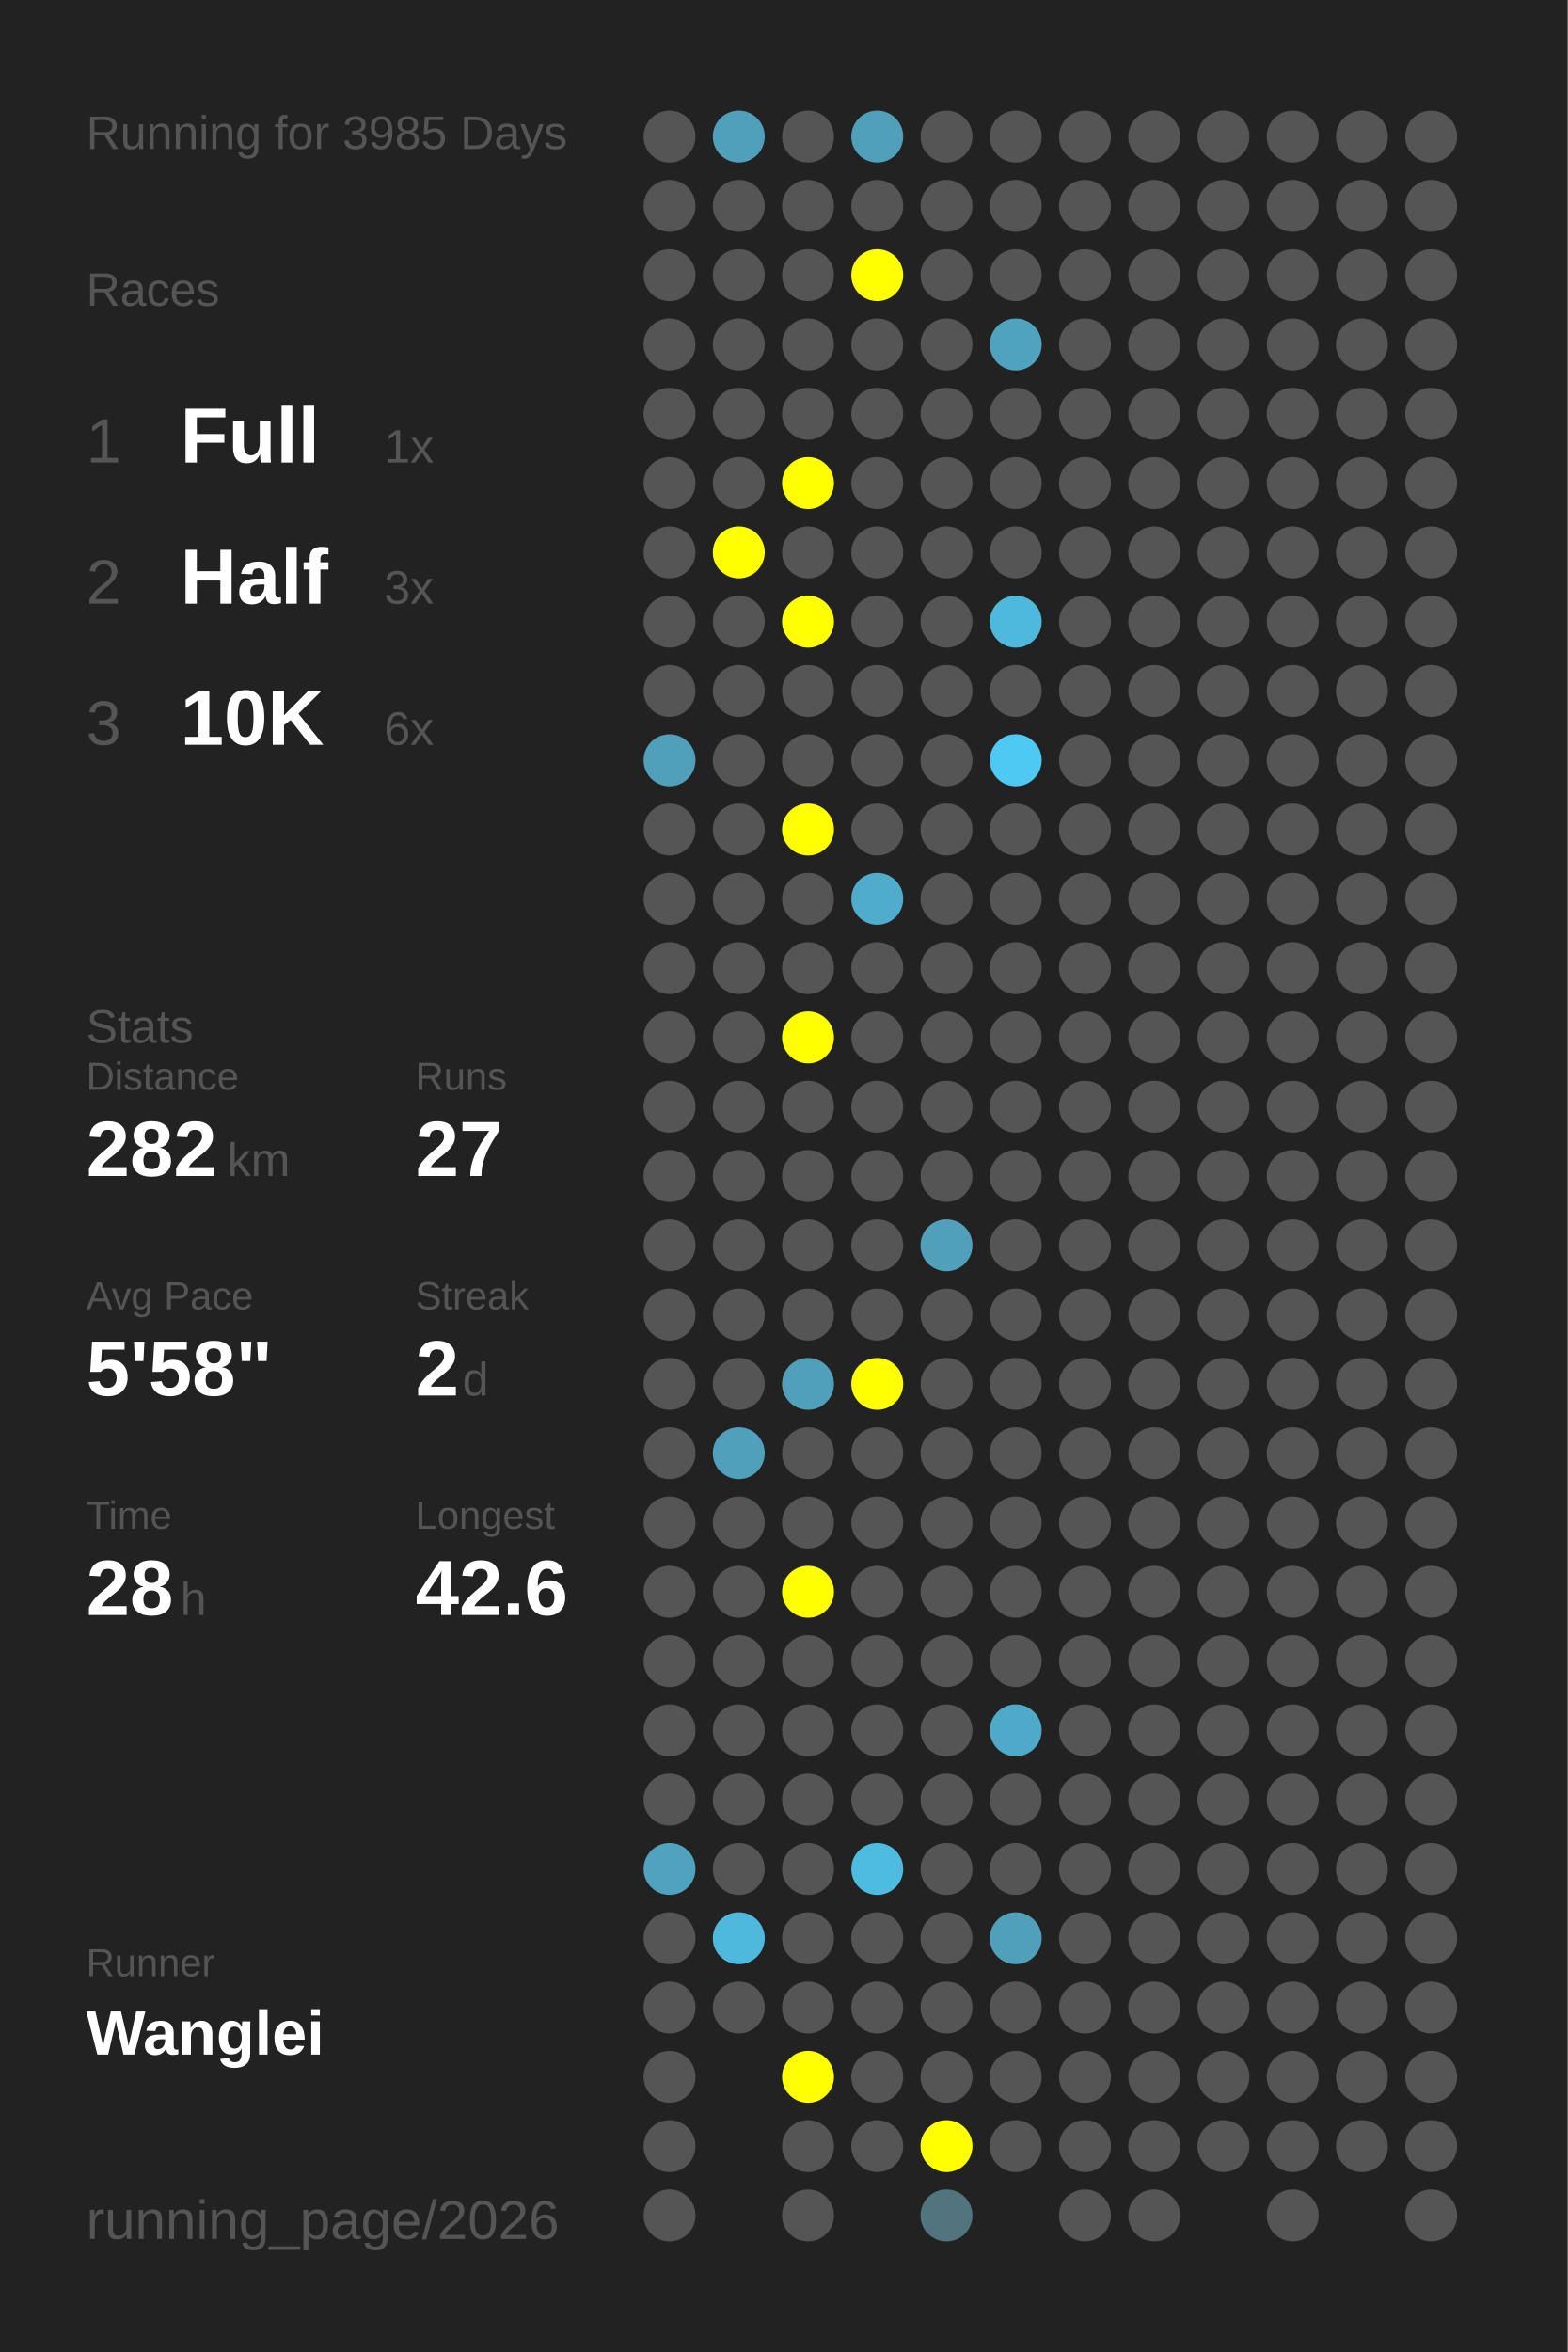
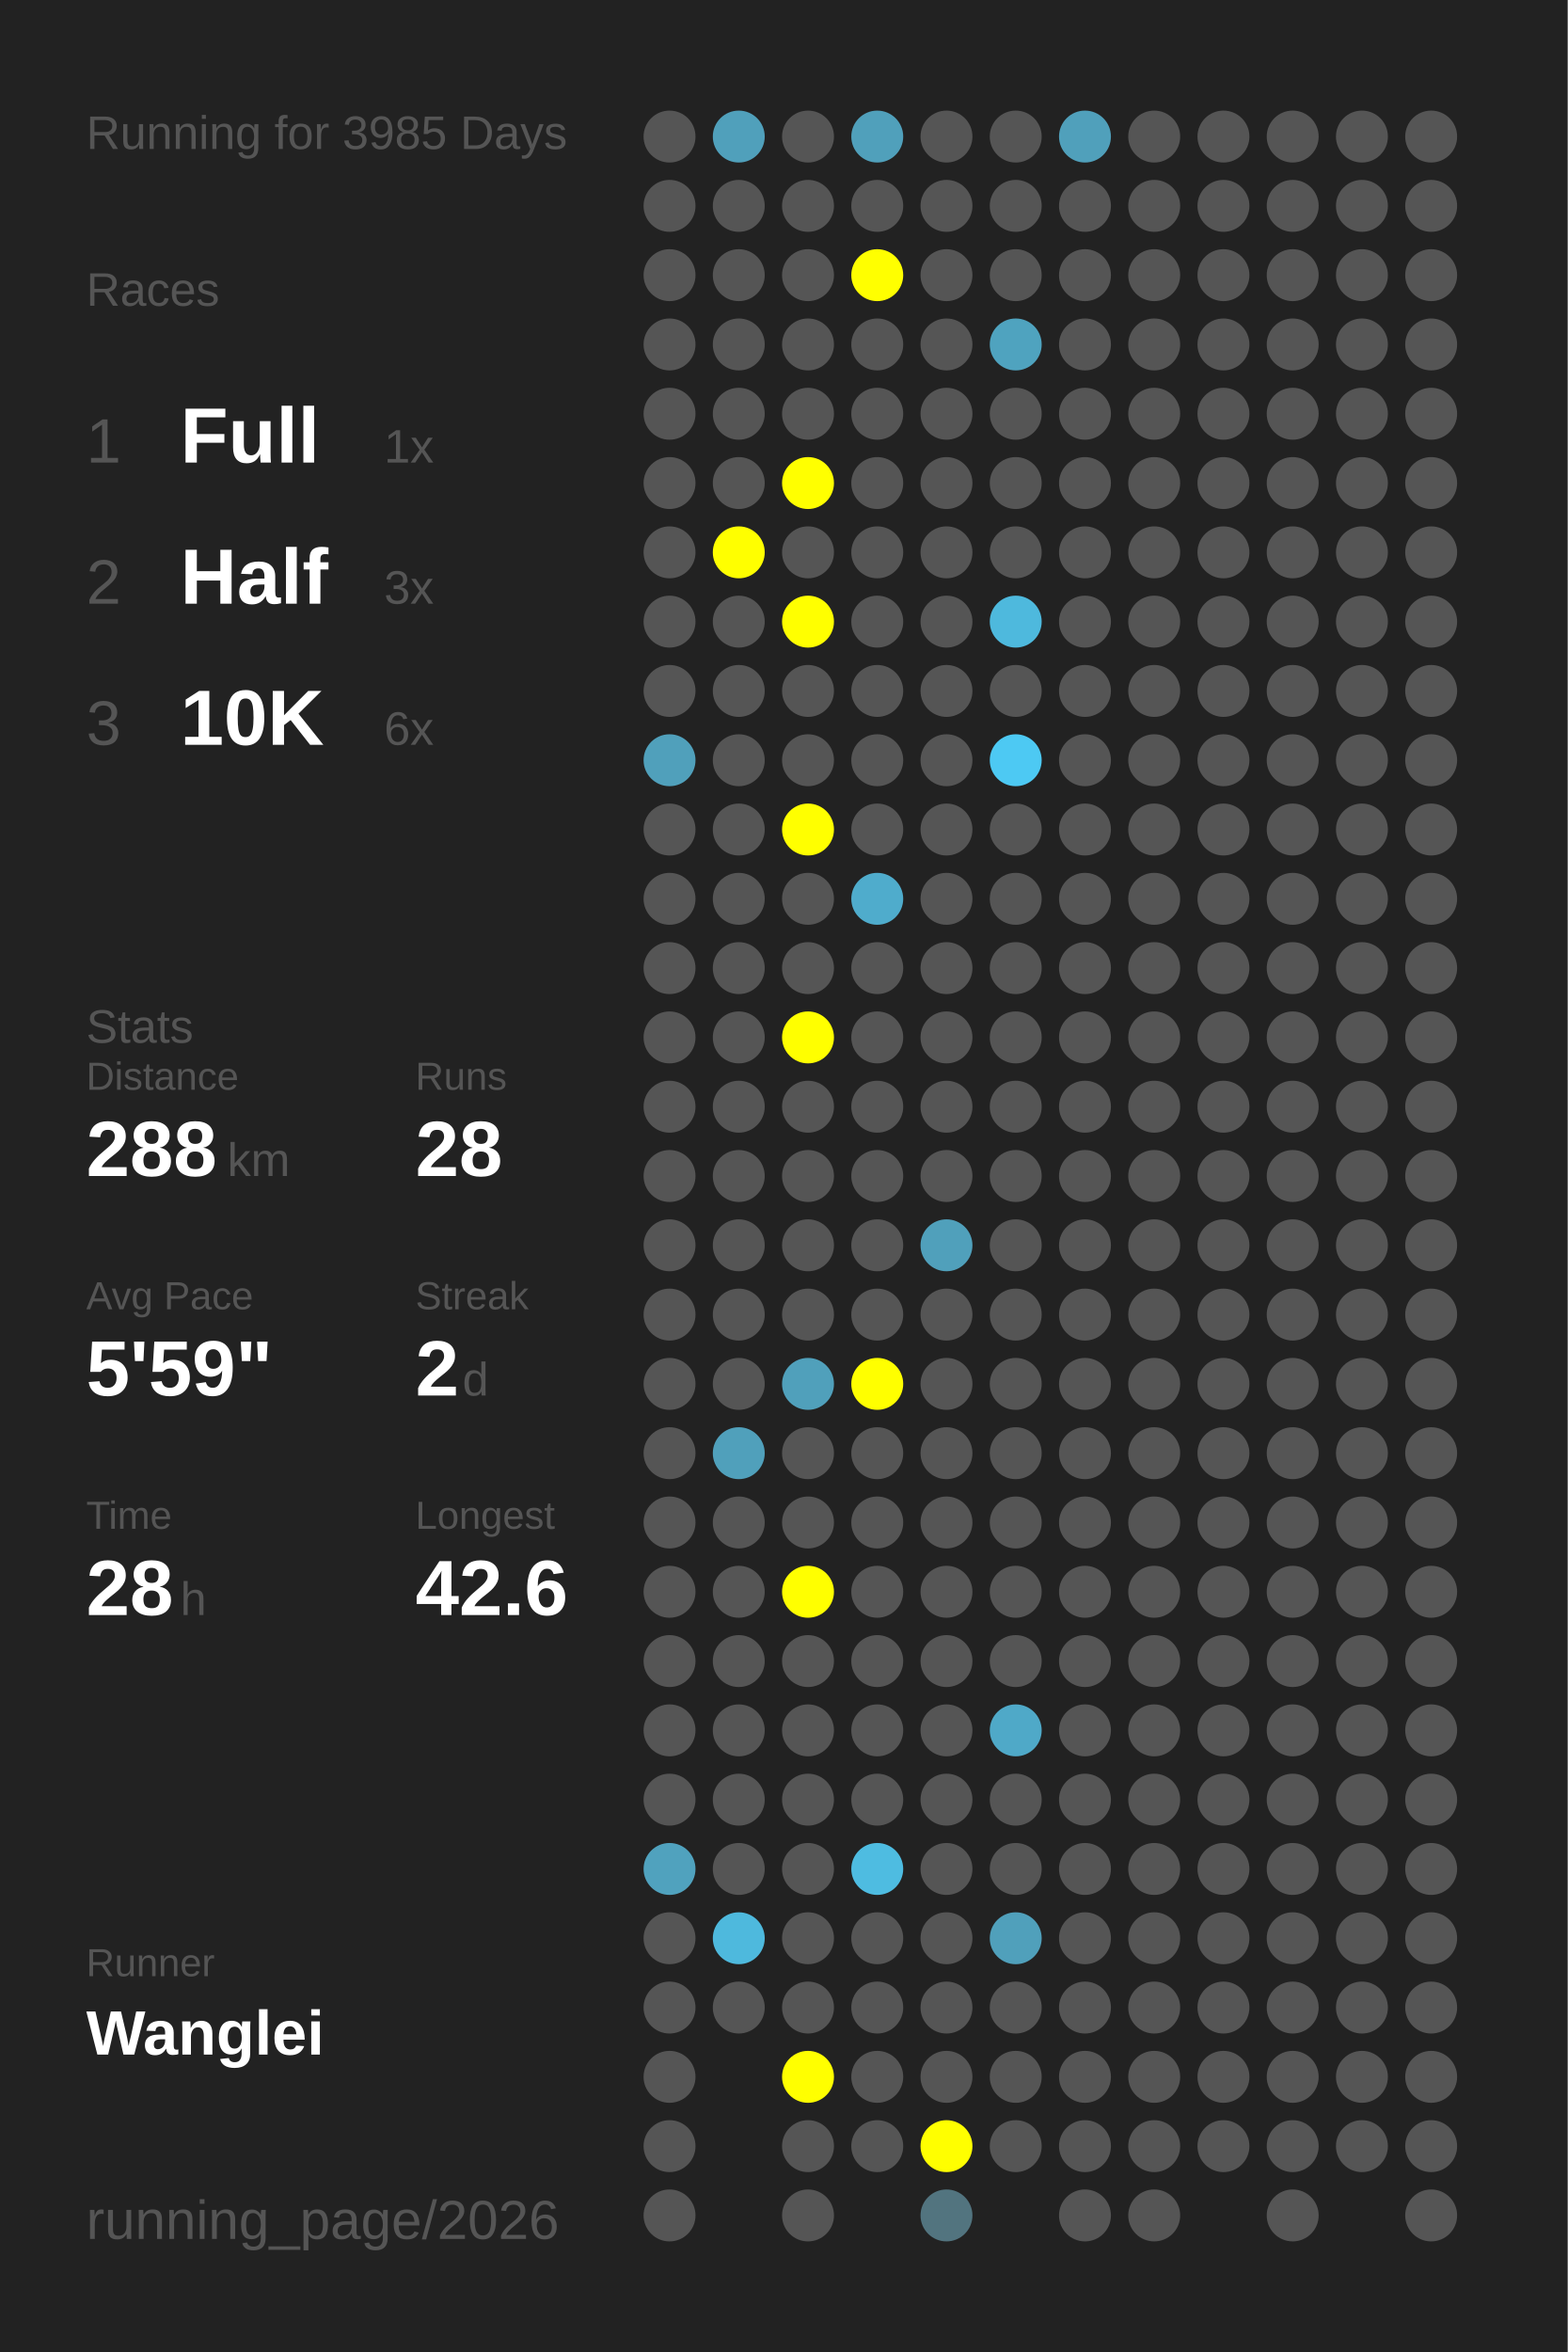
<svg xmlns="http://www.w3.org/2000/svg" baseProfile="full" height="300mm" version="1.1" viewBox="0,0,200,300" width="200mm">
  <defs />
  <rect fill="#222222" height="300" width="200" x="0" y="0" />
  <text fill="#555555" style="font-size:6px; font-family:Arial;" x="11" y="19">Running for 3985 Days</text>
  <text fill="#555555" style="font-size:6px; font-family:Arial;" x="11" y="39">Races</text>
  <text fill="#555555" style="font-size:8px; font-family:Arial;" x="11" y="59">1</text>
  <text fill="#FFFFFF" style="font-size:10px; font-family:Arial; font-weight:bold;" x="23" y="59">Full</text>
  <text fill="#555555" style="font-size:6px; font-family:Arial;" x="49" y="59">1x</text>
  <text fill="#555555" style="font-size:8px; font-family:Arial;" x="11" y="77">2</text>
  <text fill="#FFFFFF" style="font-size:10px; font-family:Arial; font-weight:bold;" x="23" y="77">Half</text>
  <text fill="#555555" style="font-size:6px; font-family:Arial;" x="49" y="77">3x</text>
  <text fill="#555555" style="font-size:8px; font-family:Arial;" x="11" y="95">3</text>
  <text fill="#FFFFFF" style="font-size:10px; font-family:Arial; font-weight:bold;" x="23" y="95">10K</text>
  <text fill="#555555" style="font-size:6px; font-family:Arial;" x="49" y="95">6x</text>
  <text fill="#555555" style="font-size:6px; font-family:Arial;" x="11" y="133">Stats</text>
  <text fill="#555555" style="font-size:5px; font-family:Arial;" x="11" y="139">Distance</text>
-   <text fill="#FFFFFF" style="font-size:10px; font-family:Arial; font-weight:bold;" x="11" y="150">282</text>
+   <text fill="#FFFFFF" style="font-size:10px; font-family:Arial; font-weight:bold;" x="11" y="150">288</text>
  <text fill="#555555" style="font-size:6px; font-family:Arial;" x="29" y="150">km</text>
  <text fill="#555555" style="font-size:5px; font-family:Arial;" x="53" y="139">Runs</text>
-   <text fill="#FFFFFF" style="font-size:10px; font-family:Arial; font-weight:bold;" x="53" y="150">27</text>
+   <text fill="#FFFFFF" style="font-size:10px; font-family:Arial; font-weight:bold;" x="53" y="150">28</text>
  <text fill="#555555" style="font-size:5px; font-family:Arial;" x="11" y="167">Avg Pace</text>
-   <text fill="#FFFFFF" style="font-size:10px; font-family:Arial; font-weight:bold;" x="11" y="178">5'58"</text>
+   <text fill="#FFFFFF" style="font-size:10px; font-family:Arial; font-weight:bold;" x="11" y="178">5'59"</text>
  <text fill="#555555" style="font-size:5px; font-family:Arial;" x="53" y="167">Streak</text>
  <text fill="#FFFFFF" style="font-size:10px; font-family:Arial; font-weight:bold;" x="53" y="178">2</text>
  <text fill="#555555" style="font-size:6px; font-family:Arial;" x="59" y="178">d</text>
  <text fill="#555555" style="font-size:5px; font-family:Arial;" x="11" y="195">Time</text>
  <text fill="#FFFFFF" style="font-size:10px; font-family:Arial; font-weight:bold;" x="11" y="206">28</text>
  <text fill="#555555" style="font-size:6px; font-family:Arial;" x="23" y="206">h</text>
  <text fill="#555555" style="font-size:5px; font-family:Arial;" x="53" y="195">Longest</text>
  <text fill="#FFFFFF" style="font-size:10px; font-family:Arial; font-weight:bold;" x="53" y="206">42.6</text>
  <text fill="#555555" style="font-size:5px; font-family:Arial;" x="11" y="252.065">Runner</text>
  <text fill="#FFFFFF" style="font-size:8px; font-family:Arial; font-weight:bold;" x="11" y="262.065">Wanglei</text>
  <text fill="#555555" style="font-size:7px; font-family:Arial;" x="11" y="285.581">running_page/2026</text>
  <circle cx="85.417" cy="17.419" fill="#555555" r="3.312" />
  <circle cx="85.417" cy="26.258" fill="#555555" r="3.312" />
  <circle cx="85.417" cy="35.097" fill="#555555" r="3.312" />
  <circle cx="85.417" cy="43.935" fill="#555555" r="3.312" />
  <circle cx="85.417" cy="52.774" fill="#555555" r="3.312" />
  <circle cx="85.417" cy="61.613" fill="#555555" r="3.312" />
  <circle cx="85.417" cy="70.452" fill="#555555" r="3.312" />
  <circle cx="85.417" cy="79.29" fill="#555555" r="3.312" />
  <circle cx="85.417" cy="88.129" fill="#555555" r="3.312" />
  <circle cx="85.417" cy="96.968" fill="#50a0bb" r="3.312" />
  <circle cx="85.417" cy="105.806" fill="#555555" r="3.312" />
  <circle cx="85.417" cy="114.645" fill="#555555" r="3.312" />
  <circle cx="85.417" cy="123.484" fill="#555555" r="3.312" />
  <circle cx="85.417" cy="132.323" fill="#555555" r="3.312" />
  <circle cx="85.417" cy="141.161" fill="#555555" r="3.312" />
  <circle cx="85.417" cy="150" fill="#555555" r="3.312" />
  <circle cx="85.417" cy="158.839" fill="#555555" r="3.312" />
  <circle cx="85.417" cy="167.677" fill="#555555" r="3.312" />
  <circle cx="85.417" cy="176.516" fill="#555555" r="3.312" />
  <circle cx="85.417" cy="185.355" fill="#555555" r="3.312" />
  <circle cx="85.417" cy="194.194" fill="#555555" r="3.312" />
  <circle cx="85.417" cy="203.032" fill="#555555" r="3.312" />
  <circle cx="85.417" cy="211.871" fill="#555555" r="3.312" />
  <circle cx="85.417" cy="220.71" fill="#555555" r="3.312" />
  <circle cx="85.417" cy="229.548" fill="#555555" r="3.312" />
  <circle cx="85.417" cy="238.387" fill="#50a2be" r="3.312" />
  <circle cx="85.417" cy="247.226" fill="#555555" r="3.312" />
  <circle cx="85.417" cy="256.065" fill="#555555" r="3.312" />
  <circle cx="85.417" cy="264.903" fill="#555555" r="3.312" />
  <circle cx="85.417" cy="273.742" fill="#555555" r="3.312" />
  <circle cx="85.417" cy="282.581" fill="#555555" r="3.312" />
  <circle cx="94.25" cy="17.419" fill="#50a0bb" r="3.312" />
  <circle cx="94.25" cy="26.258" fill="#555555" r="3.312" />
  <circle cx="94.25" cy="35.097" fill="#555555" r="3.312" />
  <circle cx="94.25" cy="43.935" fill="#555555" r="3.312" />
  <circle cx="94.25" cy="52.774" fill="#555555" r="3.312" />
  <circle cx="94.25" cy="61.613" fill="#555555" r="3.312" />
  <circle cx="94.25" cy="70.452" fill="#FFFF00" r="3.312" />
  <circle cx="94.25" cy="79.29" fill="#555555" r="3.312" />
  <circle cx="94.25" cy="88.129" fill="#555555" r="3.312" />
  <circle cx="94.25" cy="96.968" fill="#555555" r="3.312" />
  <circle cx="94.25" cy="105.806" fill="#555555" r="3.312" />
  <circle cx="94.25" cy="114.645" fill="#555555" r="3.312" />
  <circle cx="94.25" cy="123.484" fill="#555555" r="3.312" />
  <circle cx="94.25" cy="132.323" fill="#555555" r="3.312" />
  <circle cx="94.25" cy="141.161" fill="#555555" r="3.312" />
  <circle cx="94.25" cy="150" fill="#555555" r="3.312" />
  <circle cx="94.25" cy="158.839" fill="#555555" r="3.312" />
  <circle cx="94.25" cy="167.677" fill="#555555" r="3.312" />
  <circle cx="94.25" cy="176.516" fill="#555555" r="3.312" />
  <circle cx="94.25" cy="185.355" fill="#50a0bb" r="3.312" />
  <circle cx="94.25" cy="194.194" fill="#555555" r="3.312" />
  <circle cx="94.25" cy="203.032" fill="#555555" r="3.312" />
  <circle cx="94.25" cy="211.871" fill="#555555" r="3.312" />
  <circle cx="94.25" cy="220.71" fill="#555555" r="3.312" />
  <circle cx="94.25" cy="229.548" fill="#555555" r="3.312" />
  <circle cx="94.25" cy="238.387" fill="#555555" r="3.312" />
  <circle cx="94.25" cy="247.226" fill="#4eb9dd" r="3.312" />
  <circle cx="94.25" cy="256.065" fill="#555555" r="3.312" />
  <circle cx="103.083" cy="17.419" fill="#555555" r="3.312" />
  <circle cx="103.083" cy="26.258" fill="#555555" r="3.312" />
  <circle cx="103.083" cy="35.097" fill="#555555" r="3.312" />
  <circle cx="103.083" cy="43.935" fill="#555555" r="3.312" />
  <circle cx="103.083" cy="52.774" fill="#555555" r="3.312" />
  <circle cx="103.083" cy="61.613" fill="#FFFF00" r="3.312" />
  <circle cx="103.083" cy="70.452" fill="#555555" r="3.312" />
  <circle cx="103.083" cy="79.29" fill="#FFFF00" r="3.312" />
  <circle cx="103.083" cy="88.129" fill="#555555" r="3.312" />
  <circle cx="103.083" cy="96.968" fill="#555555" r="3.312" />
  <circle cx="103.083" cy="105.806" fill="#FFFF00" r="3.312" />
  <circle cx="103.083" cy="114.645" fill="#555555" r="3.312" />
  <circle cx="103.083" cy="123.484" fill="#555555" r="3.312" />
  <circle cx="103.083" cy="132.323" fill="#FFFF00" r="3.312" />
  <circle cx="103.083" cy="141.161" fill="#555555" r="3.312" />
  <circle cx="103.083" cy="150" fill="#555555" r="3.312" />
  <circle cx="103.083" cy="158.839" fill="#555555" r="3.312" />
  <circle cx="103.083" cy="167.677" fill="#555555" r="3.312" />
  <circle cx="103.083" cy="176.516" fill="#50a0bb" r="3.312" />
  <circle cx="103.083" cy="185.355" fill="#555555" r="3.312" />
  <circle cx="103.083" cy="194.194" fill="#555555" r="3.312" />
  <circle cx="103.083" cy="203.032" fill="#FFFF00" r="3.312" />
  <circle cx="103.083" cy="211.871" fill="#555555" r="3.312" />
  <circle cx="103.083" cy="220.71" fill="#555555" r="3.312" />
  <circle cx="103.083" cy="229.548" fill="#555555" r="3.312" />
  <circle cx="103.083" cy="238.387" fill="#555555" r="3.312" />
  <circle cx="103.083" cy="247.226" fill="#555555" r="3.312" />
  <circle cx="103.083" cy="256.065" fill="#555555" r="3.312" />
  <circle cx="103.083" cy="264.903" fill="#FFFF00" r="3.312" />
  <circle cx="103.083" cy="273.742" fill="#555555" r="3.312" />
  <circle cx="103.083" cy="282.581" fill="#555555" r="3.312" />
  <circle cx="111.917" cy="17.419" fill="#50a0bb" r="3.312" />
  <circle cx="111.917" cy="26.258" fill="#555555" r="3.312" />
  <circle cx="111.917" cy="35.097" fill="#FFFF00" r="3.312" />
  <circle cx="111.917" cy="43.935" fill="#555555" r="3.312" />
  <circle cx="111.917" cy="52.774" fill="#555555" r="3.312" />
  <circle cx="111.917" cy="61.613" fill="#555555" r="3.312" />
  <circle cx="111.917" cy="70.452" fill="#555555" r="3.312" />
  <circle cx="111.917" cy="79.29" fill="#555555" r="3.312" />
  <circle cx="111.917" cy="88.129" fill="#555555" r="3.312" />
  <circle cx="111.917" cy="96.968" fill="#555555" r="3.312" />
  <circle cx="111.917" cy="105.806" fill="#555555" r="3.312" />
  <circle cx="111.917" cy="114.645" fill="#4faccc" r="3.312" />
  <circle cx="111.917" cy="123.484" fill="#555555" r="3.312" />
  <circle cx="111.917" cy="132.323" fill="#555555" r="3.312" />
  <circle cx="111.917" cy="141.161" fill="#555555" r="3.312" />
  <circle cx="111.917" cy="150" fill="#555555" r="3.312" />
  <circle cx="111.917" cy="158.839" fill="#555555" r="3.312" />
  <circle cx="111.917" cy="167.677" fill="#555555" r="3.312" />
  <circle cx="111.917" cy="176.516" fill="#FFFF00" r="3.312" />
  <circle cx="111.917" cy="185.355" fill="#555555" r="3.312" />
  <circle cx="111.917" cy="194.194" fill="#555555" r="3.312" />
  <circle cx="111.917" cy="203.032" fill="#555555" r="3.312" />
  <circle cx="111.917" cy="211.871" fill="#555555" r="3.312" />
  <circle cx="111.917" cy="220.71" fill="#555555" r="3.312" />
  <circle cx="111.917" cy="229.548" fill="#555555" r="3.312" />
  <circle cx="111.917" cy="238.387" fill="#4ebce1" r="3.312" />
  <circle cx="111.917" cy="247.226" fill="#555555" r="3.312" />
  <circle cx="111.917" cy="256.065" fill="#555555" r="3.312" />
  <circle cx="111.917" cy="264.903" fill="#555555" r="3.312" />
  <circle cx="111.917" cy="273.742" fill="#555555" r="3.312" />
  <circle cx="120.75" cy="17.419" fill="#555555" r="3.312" />
  <circle cx="120.75" cy="26.258" fill="#555555" r="3.312" />
  <circle cx="120.75" cy="35.097" fill="#555555" r="3.312" />
  <circle cx="120.75" cy="43.935" fill="#555555" r="3.312" />
  <circle cx="120.75" cy="52.774" fill="#555555" r="3.312" />
  <circle cx="120.75" cy="61.613" fill="#555555" r="3.312" />
  <circle cx="120.75" cy="70.452" fill="#555555" r="3.312" />
  <circle cx="120.75" cy="79.29" fill="#555555" r="3.312" />
  <circle cx="120.75" cy="88.129" fill="#555555" r="3.312" />
  <circle cx="120.75" cy="96.968" fill="#555555" r="3.312" />
  <circle cx="120.75" cy="105.806" fill="#555555" r="3.312" />
  <circle cx="120.75" cy="114.645" fill="#555555" r="3.312" />
  <circle cx="120.75" cy="123.484" fill="#555555" r="3.312" />
  <circle cx="120.75" cy="132.323" fill="#555555" r="3.312" />
  <circle cx="120.75" cy="141.161" fill="#555555" r="3.312" />
  <circle cx="120.75" cy="150" fill="#555555" r="3.312" />
  <circle cx="120.75" cy="158.839" fill="#50a0bb" r="3.312" />
  <circle cx="120.75" cy="167.677" fill="#555555" r="3.312" />
  <circle cx="120.75" cy="176.516" fill="#555555" r="3.312" />
  <circle cx="120.75" cy="185.355" fill="#555555" r="3.312" />
  <circle cx="120.75" cy="194.194" fill="#555555" r="3.312" />
  <circle cx="120.75" cy="203.032" fill="#555555" r="3.312" />
  <circle cx="120.75" cy="211.871" fill="#555555" r="3.312" />
  <circle cx="120.75" cy="220.71" fill="#555555" r="3.312" />
  <circle cx="120.75" cy="229.548" fill="#555555" r="3.312" />
  <circle cx="120.75" cy="238.387" fill="#555555" r="3.312" />
  <circle cx="120.75" cy="247.226" fill="#555555" r="3.312" />
  <circle cx="120.75" cy="256.065" fill="#555555" r="3.312" />
  <circle cx="120.75" cy="264.903" fill="#555555" r="3.312" />
  <circle cx="120.75" cy="273.742" fill="#FFFF00" r="3.312" />
  <circle cx="120.75" cy="282.581" fill="#52747f" r="3.312" />
  <circle cx="129.583" cy="17.419" fill="#555555" r="3.312" />
  <circle cx="129.583" cy="26.258" fill="#555555" r="3.312" />
  <circle cx="129.583" cy="35.097" fill="#555555" r="3.312" />
  <circle cx="129.583" cy="43.935" fill="#4fa3bf" r="3.312" />
  <circle cx="129.583" cy="52.774" fill="#555555" r="3.312" />
  <circle cx="129.583" cy="61.613" fill="#555555" r="3.312" />
  <circle cx="129.583" cy="70.452" fill="#555555" r="3.312" />
  <circle cx="129.583" cy="79.29" fill="#4eb9dd" r="3.312" />
  <circle cx="129.583" cy="88.129" fill="#555555" r="3.312" />
  <circle cx="129.583" cy="96.968" fill="#4dc9f3" r="3.312" />
  <circle cx="129.583" cy="105.806" fill="#555555" r="3.312" />
  <circle cx="129.583" cy="114.645" fill="#555555" r="3.312" />
  <circle cx="129.583" cy="123.484" fill="#555555" r="3.312" />
  <circle cx="129.583" cy="132.323" fill="#555555" r="3.312" />
  <circle cx="129.583" cy="141.161" fill="#555555" r="3.312" />
  <circle cx="129.583" cy="150" fill="#555555" r="3.312" />
  <circle cx="129.583" cy="158.839" fill="#555555" r="3.312" />
  <circle cx="129.583" cy="167.677" fill="#555555" r="3.312" />
  <circle cx="129.583" cy="176.516" fill="#555555" r="3.312" />
  <circle cx="129.583" cy="185.355" fill="#555555" r="3.312" />
  <circle cx="129.583" cy="194.194" fill="#555555" r="3.312" />
  <circle cx="129.583" cy="203.032" fill="#555555" r="3.312" />
  <circle cx="129.583" cy="211.871" fill="#555555" r="3.312" />
  <circle cx="129.583" cy="220.71" fill="#4fa9c8" r="3.312" />
  <circle cx="129.583" cy="229.548" fill="#555555" r="3.312" />
  <circle cx="129.583" cy="238.387" fill="#555555" r="3.312" />
  <circle cx="129.583" cy="247.226" fill="#50a0bb" r="3.312" />
  <circle cx="129.583" cy="256.065" fill="#555555" r="3.312" />
  <circle cx="129.583" cy="264.903" fill="#555555" r="3.312" />
  <circle cx="129.583" cy="273.742" fill="#555555" r="3.312" />
-   <circle cx="138.417" cy="17.419" fill="#555555" r="3.312" />
+   <circle cx="138.417" cy="17.419" fill="#50a0bb" r="3.312" />
  <circle cx="138.417" cy="26.258" fill="#555555" r="3.312" />
  <circle cx="138.417" cy="35.097" fill="#555555" r="3.312" />
  <circle cx="138.417" cy="43.935" fill="#555555" r="3.312" />
  <circle cx="138.417" cy="52.774" fill="#555555" r="3.312" />
  <circle cx="138.417" cy="61.613" fill="#555555" r="3.312" />
  <circle cx="138.417" cy="70.452" fill="#555555" r="3.312" />
  <circle cx="138.417" cy="79.29" fill="#555555" r="3.312" />
  <circle cx="138.417" cy="88.129" fill="#555555" r="3.312" />
  <circle cx="138.417" cy="96.968" fill="#555555" r="3.312" />
  <circle cx="138.417" cy="105.806" fill="#555555" r="3.312" />
  <circle cx="138.417" cy="114.645" fill="#555555" r="3.312" />
  <circle cx="138.417" cy="123.484" fill="#555555" r="3.312" />
  <circle cx="138.417" cy="132.323" fill="#555555" r="3.312" />
  <circle cx="138.417" cy="141.161" fill="#555555" r="3.312" />
  <circle cx="138.417" cy="150" fill="#555555" r="3.312" />
  <circle cx="138.417" cy="158.839" fill="#555555" r="3.312" />
  <circle cx="138.417" cy="167.677" fill="#555555" r="3.312" />
  <circle cx="138.417" cy="176.516" fill="#555555" r="3.312" />
  <circle cx="138.417" cy="185.355" fill="#555555" r="3.312" />
  <circle cx="138.417" cy="194.194" fill="#555555" r="3.312" />
  <circle cx="138.417" cy="203.032" fill="#555555" r="3.312" />
  <circle cx="138.417" cy="211.871" fill="#555555" r="3.312" />
  <circle cx="138.417" cy="220.71" fill="#555555" r="3.312" />
  <circle cx="138.417" cy="229.548" fill="#555555" r="3.312" />
  <circle cx="138.417" cy="238.387" fill="#555555" r="3.312" />
  <circle cx="138.417" cy="247.226" fill="#555555" r="3.312" />
  <circle cx="138.417" cy="256.065" fill="#555555" r="3.312" />
  <circle cx="138.417" cy="264.903" fill="#555555" r="3.312" />
  <circle cx="138.417" cy="273.742" fill="#555555" r="3.312" />
  <circle cx="138.417" cy="282.581" fill="#555555" r="3.312" />
  <circle cx="147.25" cy="17.419" fill="#555555" r="3.312" />
  <circle cx="147.25" cy="26.258" fill="#555555" r="3.312" />
  <circle cx="147.25" cy="35.097" fill="#555555" r="3.312" />
  <circle cx="147.25" cy="43.935" fill="#555555" r="3.312" />
  <circle cx="147.25" cy="52.774" fill="#555555" r="3.312" />
  <circle cx="147.25" cy="61.613" fill="#555555" r="3.312" />
  <circle cx="147.25" cy="70.452" fill="#555555" r="3.312" />
  <circle cx="147.25" cy="79.29" fill="#555555" r="3.312" />
  <circle cx="147.25" cy="88.129" fill="#555555" r="3.312" />
  <circle cx="147.25" cy="96.968" fill="#555555" r="3.312" />
  <circle cx="147.25" cy="105.806" fill="#555555" r="3.312" />
  <circle cx="147.25" cy="114.645" fill="#555555" r="3.312" />
  <circle cx="147.25" cy="123.484" fill="#555555" r="3.312" />
  <circle cx="147.25" cy="132.323" fill="#555555" r="3.312" />
  <circle cx="147.25" cy="141.161" fill="#555555" r="3.312" />
  <circle cx="147.25" cy="150" fill="#555555" r="3.312" />
  <circle cx="147.25" cy="158.839" fill="#555555" r="3.312" />
  <circle cx="147.25" cy="167.677" fill="#555555" r="3.312" />
  <circle cx="147.25" cy="176.516" fill="#555555" r="3.312" />
  <circle cx="147.25" cy="185.355" fill="#555555" r="3.312" />
  <circle cx="147.25" cy="194.194" fill="#555555" r="3.312" />
  <circle cx="147.25" cy="203.032" fill="#555555" r="3.312" />
  <circle cx="147.25" cy="211.871" fill="#555555" r="3.312" />
  <circle cx="147.25" cy="220.71" fill="#555555" r="3.312" />
  <circle cx="147.25" cy="229.548" fill="#555555" r="3.312" />
  <circle cx="147.25" cy="238.387" fill="#555555" r="3.312" />
  <circle cx="147.25" cy="247.226" fill="#555555" r="3.312" />
  <circle cx="147.25" cy="256.065" fill="#555555" r="3.312" />
  <circle cx="147.25" cy="264.903" fill="#555555" r="3.312" />
  <circle cx="147.25" cy="273.742" fill="#555555" r="3.312" />
  <circle cx="147.25" cy="282.581" fill="#555555" r="3.312" />
  <circle cx="156.083" cy="17.419" fill="#555555" r="3.312" />
  <circle cx="156.083" cy="26.258" fill="#555555" r="3.312" />
  <circle cx="156.083" cy="35.097" fill="#555555" r="3.312" />
  <circle cx="156.083" cy="43.935" fill="#555555" r="3.312" />
  <circle cx="156.083" cy="52.774" fill="#555555" r="3.312" />
  <circle cx="156.083" cy="61.613" fill="#555555" r="3.312" />
  <circle cx="156.083" cy="70.452" fill="#555555" r="3.312" />
  <circle cx="156.083" cy="79.29" fill="#555555" r="3.312" />
  <circle cx="156.083" cy="88.129" fill="#555555" r="3.312" />
  <circle cx="156.083" cy="96.968" fill="#555555" r="3.312" />
  <circle cx="156.083" cy="105.806" fill="#555555" r="3.312" />
  <circle cx="156.083" cy="114.645" fill="#555555" r="3.312" />
  <circle cx="156.083" cy="123.484" fill="#555555" r="3.312" />
  <circle cx="156.083" cy="132.323" fill="#555555" r="3.312" />
  <circle cx="156.083" cy="141.161" fill="#555555" r="3.312" />
  <circle cx="156.083" cy="150" fill="#555555" r="3.312" />
  <circle cx="156.083" cy="158.839" fill="#555555" r="3.312" />
  <circle cx="156.083" cy="167.677" fill="#555555" r="3.312" />
  <circle cx="156.083" cy="176.516" fill="#555555" r="3.312" />
  <circle cx="156.083" cy="185.355" fill="#555555" r="3.312" />
  <circle cx="156.083" cy="194.194" fill="#555555" r="3.312" />
  <circle cx="156.083" cy="203.032" fill="#555555" r="3.312" />
  <circle cx="156.083" cy="211.871" fill="#555555" r="3.312" />
  <circle cx="156.083" cy="220.71" fill="#555555" r="3.312" />
  <circle cx="156.083" cy="229.548" fill="#555555" r="3.312" />
  <circle cx="156.083" cy="238.387" fill="#555555" r="3.312" />
  <circle cx="156.083" cy="247.226" fill="#555555" r="3.312" />
  <circle cx="156.083" cy="256.065" fill="#555555" r="3.312" />
  <circle cx="156.083" cy="264.903" fill="#555555" r="3.312" />
  <circle cx="156.083" cy="273.742" fill="#555555" r="3.312" />
  <circle cx="164.917" cy="17.419" fill="#555555" r="3.312" />
  <circle cx="164.917" cy="26.258" fill="#555555" r="3.312" />
  <circle cx="164.917" cy="35.097" fill="#555555" r="3.312" />
  <circle cx="164.917" cy="43.935" fill="#555555" r="3.312" />
  <circle cx="164.917" cy="52.774" fill="#555555" r="3.312" />
  <circle cx="164.917" cy="61.613" fill="#555555" r="3.312" />
  <circle cx="164.917" cy="70.452" fill="#555555" r="3.312" />
  <circle cx="164.917" cy="79.29" fill="#555555" r="3.312" />
  <circle cx="164.917" cy="88.129" fill="#555555" r="3.312" />
  <circle cx="164.917" cy="96.968" fill="#555555" r="3.312" />
  <circle cx="164.917" cy="105.806" fill="#555555" r="3.312" />
  <circle cx="164.917" cy="114.645" fill="#555555" r="3.312" />
  <circle cx="164.917" cy="123.484" fill="#555555" r="3.312" />
  <circle cx="164.917" cy="132.323" fill="#555555" r="3.312" />
  <circle cx="164.917" cy="141.161" fill="#555555" r="3.312" />
  <circle cx="164.917" cy="150" fill="#555555" r="3.312" />
  <circle cx="164.917" cy="158.839" fill="#555555" r="3.312" />
  <circle cx="164.917" cy="167.677" fill="#555555" r="3.312" />
  <circle cx="164.917" cy="176.516" fill="#555555" r="3.312" />
  <circle cx="164.917" cy="185.355" fill="#555555" r="3.312" />
  <circle cx="164.917" cy="194.194" fill="#555555" r="3.312" />
  <circle cx="164.917" cy="203.032" fill="#555555" r="3.312" />
  <circle cx="164.917" cy="211.871" fill="#555555" r="3.312" />
  <circle cx="164.917" cy="220.71" fill="#555555" r="3.312" />
  <circle cx="164.917" cy="229.548" fill="#555555" r="3.312" />
  <circle cx="164.917" cy="238.387" fill="#555555" r="3.312" />
  <circle cx="164.917" cy="247.226" fill="#555555" r="3.312" />
  <circle cx="164.917" cy="256.065" fill="#555555" r="3.312" />
  <circle cx="164.917" cy="264.903" fill="#555555" r="3.312" />
  <circle cx="164.917" cy="273.742" fill="#555555" r="3.312" />
  <circle cx="164.917" cy="282.581" fill="#555555" r="3.312" />
  <circle cx="173.75" cy="17.419" fill="#555555" r="3.312" />
  <circle cx="173.75" cy="26.258" fill="#555555" r="3.312" />
  <circle cx="173.75" cy="35.097" fill="#555555" r="3.312" />
  <circle cx="173.75" cy="43.935" fill="#555555" r="3.312" />
  <circle cx="173.75" cy="52.774" fill="#555555" r="3.312" />
  <circle cx="173.75" cy="61.613" fill="#555555" r="3.312" />
  <circle cx="173.75" cy="70.452" fill="#555555" r="3.312" />
  <circle cx="173.75" cy="79.29" fill="#555555" r="3.312" />
  <circle cx="173.75" cy="88.129" fill="#555555" r="3.312" />
  <circle cx="173.75" cy="96.968" fill="#555555" r="3.312" />
  <circle cx="173.75" cy="105.806" fill="#555555" r="3.312" />
  <circle cx="173.75" cy="114.645" fill="#555555" r="3.312" />
  <circle cx="173.75" cy="123.484" fill="#555555" r="3.312" />
  <circle cx="173.75" cy="132.323" fill="#555555" r="3.312" />
  <circle cx="173.75" cy="141.161" fill="#555555" r="3.312" />
  <circle cx="173.75" cy="150" fill="#555555" r="3.312" />
  <circle cx="173.75" cy="158.839" fill="#555555" r="3.312" />
  <circle cx="173.75" cy="167.677" fill="#555555" r="3.312" />
  <circle cx="173.75" cy="176.516" fill="#555555" r="3.312" />
  <circle cx="173.75" cy="185.355" fill="#555555" r="3.312" />
  <circle cx="173.75" cy="194.194" fill="#555555" r="3.312" />
  <circle cx="173.75" cy="203.032" fill="#555555" r="3.312" />
  <circle cx="173.75" cy="211.871" fill="#555555" r="3.312" />
  <circle cx="173.75" cy="220.71" fill="#555555" r="3.312" />
  <circle cx="173.75" cy="229.548" fill="#555555" r="3.312" />
  <circle cx="173.75" cy="238.387" fill="#555555" r="3.312" />
  <circle cx="173.75" cy="247.226" fill="#555555" r="3.312" />
  <circle cx="173.75" cy="256.065" fill="#555555" r="3.312" />
  <circle cx="173.75" cy="264.903" fill="#555555" r="3.312" />
  <circle cx="173.75" cy="273.742" fill="#555555" r="3.312" />
  <circle cx="182.583" cy="17.419" fill="#555555" r="3.312" />
  <circle cx="182.583" cy="26.258" fill="#555555" r="3.312" />
  <circle cx="182.583" cy="35.097" fill="#555555" r="3.312" />
  <circle cx="182.583" cy="43.935" fill="#555555" r="3.312" />
  <circle cx="182.583" cy="52.774" fill="#555555" r="3.312" />
  <circle cx="182.583" cy="61.613" fill="#555555" r="3.312" />
  <circle cx="182.583" cy="70.452" fill="#555555" r="3.312" />
  <circle cx="182.583" cy="79.29" fill="#555555" r="3.312" />
  <circle cx="182.583" cy="88.129" fill="#555555" r="3.312" />
  <circle cx="182.583" cy="96.968" fill="#555555" r="3.312" />
  <circle cx="182.583" cy="105.806" fill="#555555" r="3.312" />
  <circle cx="182.583" cy="114.645" fill="#555555" r="3.312" />
  <circle cx="182.583" cy="123.484" fill="#555555" r="3.312" />
  <circle cx="182.583" cy="132.323" fill="#555555" r="3.312" />
  <circle cx="182.583" cy="141.161" fill="#555555" r="3.312" />
  <circle cx="182.583" cy="150" fill="#555555" r="3.312" />
  <circle cx="182.583" cy="158.839" fill="#555555" r="3.312" />
  <circle cx="182.583" cy="167.677" fill="#555555" r="3.312" />
  <circle cx="182.583" cy="176.516" fill="#555555" r="3.312" />
  <circle cx="182.583" cy="185.355" fill="#555555" r="3.312" />
  <circle cx="182.583" cy="194.194" fill="#555555" r="3.312" />
  <circle cx="182.583" cy="203.032" fill="#555555" r="3.312" />
  <circle cx="182.583" cy="211.871" fill="#555555" r="3.312" />
  <circle cx="182.583" cy="220.71" fill="#555555" r="3.312" />
  <circle cx="182.583" cy="229.548" fill="#555555" r="3.312" />
  <circle cx="182.583" cy="238.387" fill="#555555" r="3.312" />
  <circle cx="182.583" cy="247.226" fill="#555555" r="3.312" />
  <circle cx="182.583" cy="256.065" fill="#555555" r="3.312" />
  <circle cx="182.583" cy="264.903" fill="#555555" r="3.312" />
  <circle cx="182.583" cy="273.742" fill="#555555" r="3.312" />
  <circle cx="182.583" cy="282.581" fill="#555555" r="3.312" />
</svg>
